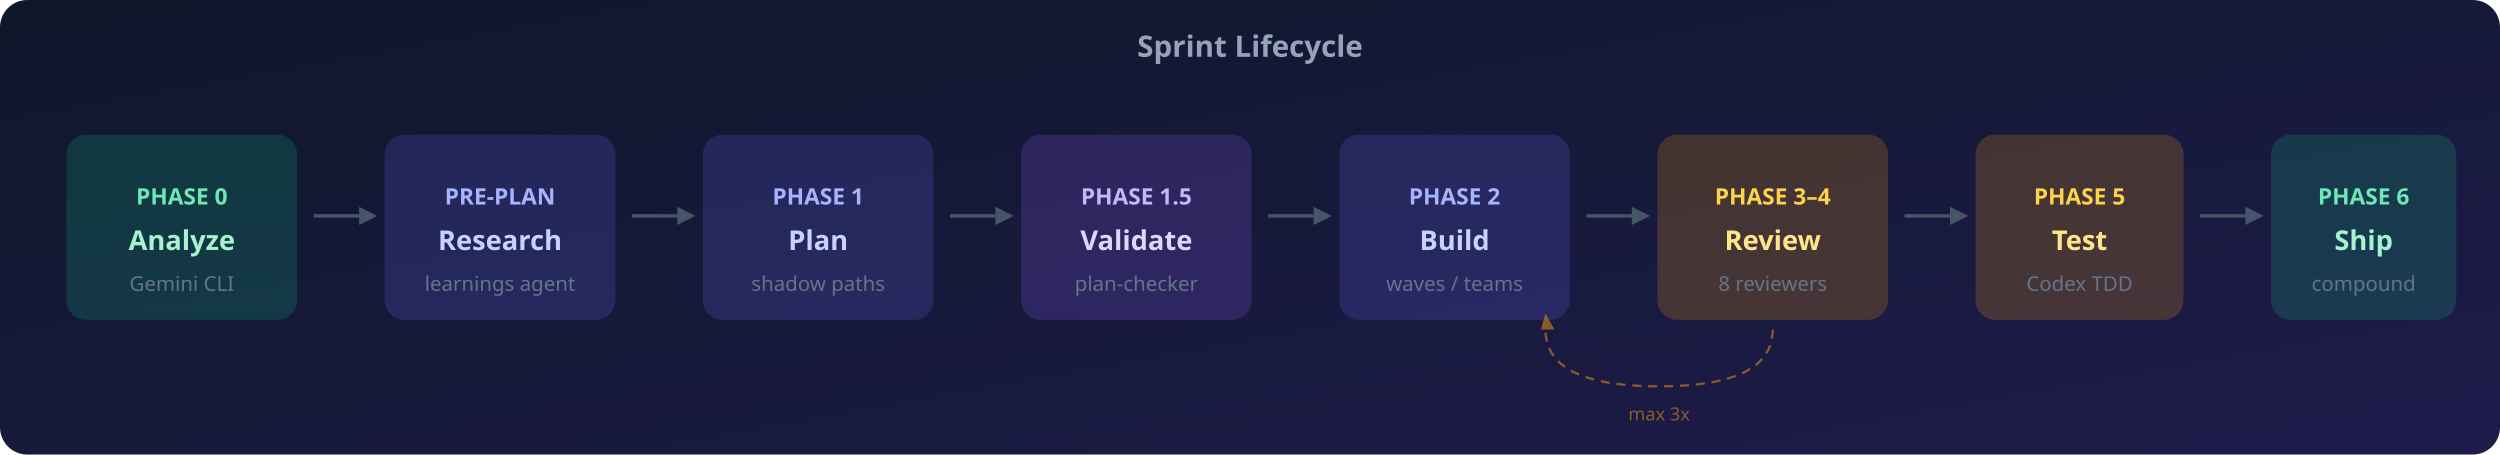
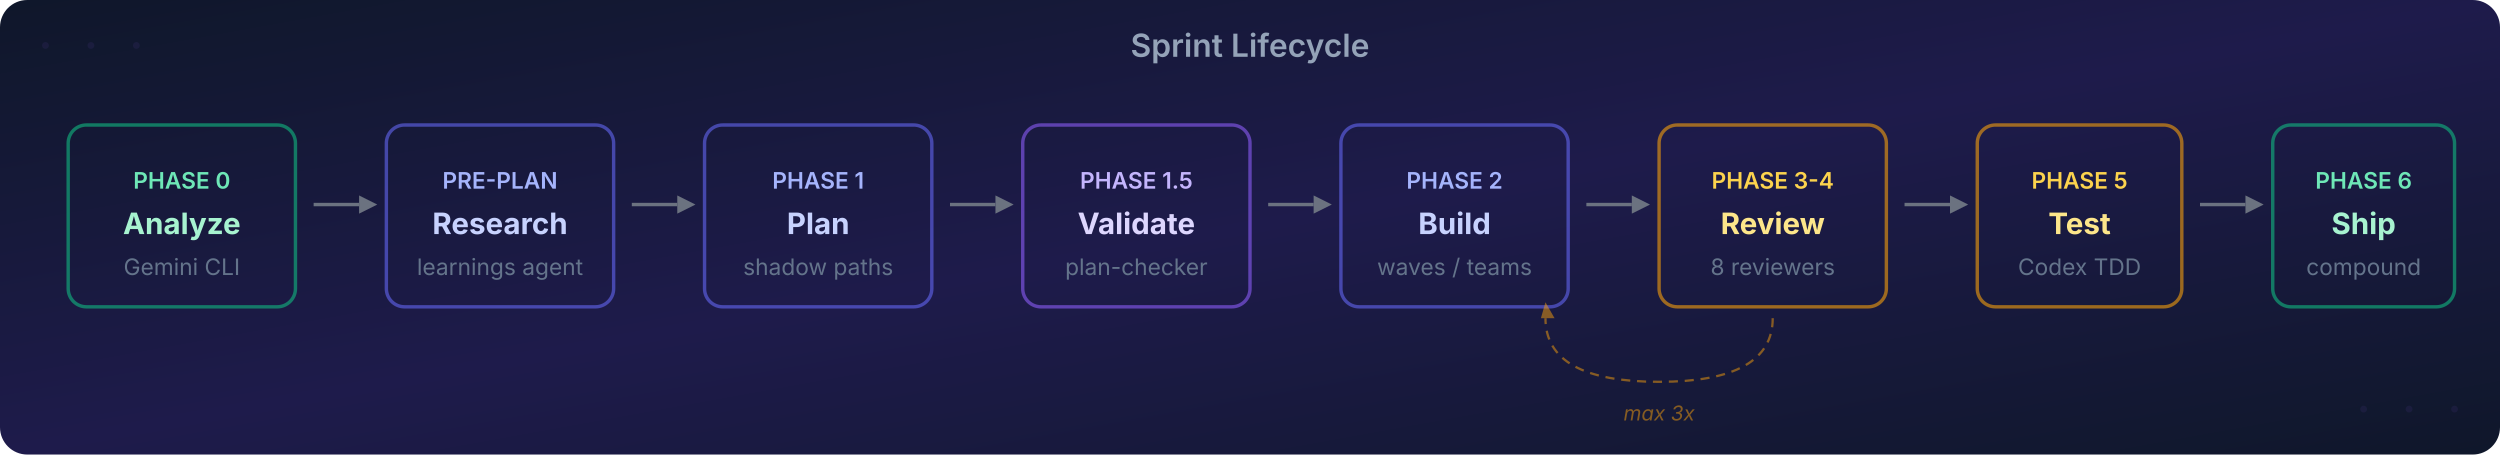
<svg xmlns="http://www.w3.org/2000/svg" viewBox="0 0 1100 200">
  <defs>
    <linearGradient id="bg2" x1="0%" y1="0%" x2="100%" y2="100%">
      <stop offset="0%" style="stop-color:#0f172a" />
-       <stop offset="100%" style="stop-color:#1e1b4b" />
+       <stop offset="50%" style="stop-color:#1e1b4b" />
+       <stop offset="100%" style="stop-color:#0f172a" />
    </linearGradient>
  </defs>
  <rect width="1100" height="200" fill="url(#bg2)" rx="12" />
-   <g transform="translate(30, 60)">
-     <rect width="100" height="80" rx="8" fill="#10b981" opacity="0.2" stroke="#10b981" stroke-width="1.5" />
-     <text x="50" y="30" text-anchor="middle" font-family="system-ui, sans-serif" font-size="10" font-weight="600" fill="#6ee7b7">PHASE 0</text>
-     <text x="50" y="50" text-anchor="middle" font-family="system-ui, sans-serif" font-size="12" font-weight="700" fill="#a7f3d0">Analyze</text>
-     <text x="50" y="68" text-anchor="middle" font-family="system-ui, sans-serif" font-size="9" fill="#64748b">Gemini CLI</text>
+   <g opacity="0.08" fill="#8b5cf6">
+     <circle cx="20" cy="20" r="1.5" />
+     <circle cx="40" cy="20" r="1.5" />
+     <circle cx="60" cy="20" r="1.5" />
+     <circle cx="1040" cy="180" r="1.5" />
+     <circle cx="1060" cy="180" r="1.5" />
+     <circle cx="1080" cy="180" r="1.5" />
  </g>
-   <g transform="translate(138, 95)">
-     <line x1="0" y1="0" x2="20" y2="0" stroke="#475569" stroke-width="1.5" />
-     <polygon points="20,-4 28,0 20,4" fill="#475569" />
+   <text x="550" y="25" text-anchor="middle" font-family="system-ui, -apple-system, 'Segoe UI', sans-serif" font-size="14" font-weight="600" fill="#94a3b8">Sprint Lifecycle</text>
+   <g transform="translate(30, 55)">
+     <rect width="100" height="80" rx="8" fill="none" stroke="#10b981" stroke-width="1.5" opacity="0.6" />
+     <text x="50" y="28" text-anchor="middle" font-family="system-ui, -apple-system, sans-serif" font-size="10" font-weight="600" fill="#6ee7b7">PHASE 0</text>
+     <text x="50" y="48" text-anchor="middle" font-family="system-ui, -apple-system, sans-serif" font-size="13" font-weight="700" fill="#a7f3d0">Analyze</text>
+     <text x="50" y="66" text-anchor="middle" font-family="system-ui, -apple-system, sans-serif" font-size="10" fill="#64748b">Gemini CLI</text>
  </g>
-   <g transform="translate(170, 60)">
-     <rect width="100" height="80" rx="8" fill="#6366f1" opacity="0.2" stroke="#6366f1" stroke-width="1.5" />
-     <text x="50" y="30" text-anchor="middle" font-family="system-ui, sans-serif" font-size="10" font-weight="600" fill="#a5b4fc">PRE-PLAN</text>
-     <text x="50" y="50" text-anchor="middle" font-family="system-ui, sans-serif" font-size="12" font-weight="700" fill="#c7d2fe">Research</text>
-     <text x="50" y="68" text-anchor="middle" font-family="system-ui, sans-serif" font-size="9" fill="#64748b">learnings agent</text>
+   <g transform="translate(138, 90)">
+     <line x1="0" y1="0" x2="20" y2="0" stroke="#6B7280" stroke-width="1.5" />
+     <polygon points="20,-4 28,0 20,4" fill="#6B7280" />
  </g>
-   <g transform="translate(278, 95)">
-     <line x1="0" y1="0" x2="20" y2="0" stroke="#475569" stroke-width="1.5" />
-     <polygon points="20,-4 28,0 20,4" fill="#475569" />
+   <g transform="translate(170, 55)">
+     <rect width="100" height="80" rx="8" fill="none" stroke="#6366f1" stroke-width="1.5" opacity="0.6" />
+     <text x="50" y="28" text-anchor="middle" font-family="system-ui, -apple-system, sans-serif" font-size="10" font-weight="600" fill="#a5b4fc">PRE-PLAN</text>
+     <text x="50" y="48" text-anchor="middle" font-family="system-ui, -apple-system, sans-serif" font-size="13" font-weight="700" fill="#c7d2fe">Research</text>
+     <text x="50" y="66" text-anchor="middle" font-family="system-ui, -apple-system, sans-serif" font-size="10" fill="#64748b">learnings agent</text>
  </g>
-   <g transform="translate(310, 60)">
-     <rect width="100" height="80" rx="8" fill="#6366f1" opacity="0.2" stroke="#6366f1" stroke-width="1.5" />
-     <text x="50" y="30" text-anchor="middle" font-family="system-ui, sans-serif" font-size="10" font-weight="600" fill="#a5b4fc">PHASE 1</text>
-     <text x="50" y="50" text-anchor="middle" font-family="system-ui, sans-serif" font-size="12" font-weight="700" fill="#c7d2fe">Plan</text>
-     <text x="50" y="68" text-anchor="middle" font-family="system-ui, sans-serif" font-size="9" fill="#64748b">shadow paths</text>
+   <g transform="translate(278, 90)">
+     <line x1="0" y1="0" x2="20" y2="0" stroke="#6B7280" stroke-width="1.5" />
+     <polygon points="20,-4 28,0 20,4" fill="#6B7280" />
  </g>
-   <g transform="translate(418, 95)">
-     <line x1="0" y1="0" x2="20" y2="0" stroke="#475569" stroke-width="1.5" />
-     <polygon points="20,-4 28,0 20,4" fill="#475569" />
+   <g transform="translate(310, 55)">
+     <rect width="100" height="80" rx="8" fill="none" stroke="#6366f1" stroke-width="1.5" opacity="0.6" />
+     <text x="50" y="28" text-anchor="middle" font-family="system-ui, -apple-system, sans-serif" font-size="10" font-weight="600" fill="#a5b4fc">PHASE 1</text>
+     <text x="50" y="48" text-anchor="middle" font-family="system-ui, -apple-system, sans-serif" font-size="13" font-weight="700" fill="#c7d2fe">Plan</text>
+     <text x="50" y="66" text-anchor="middle" font-family="system-ui, -apple-system, sans-serif" font-size="10" fill="#64748b">shadow paths</text>
  </g>
-   <g transform="translate(450, 60)">
-     <rect width="100" height="80" rx="8" fill="#8b5cf6" opacity="0.2" stroke="#8b5cf6" stroke-width="1.5" />
-     <text x="50" y="30" text-anchor="middle" font-family="system-ui, sans-serif" font-size="10" font-weight="600" fill="#c4b5fd">PHASE 1.5</text>
-     <text x="50" y="50" text-anchor="middle" font-family="system-ui, sans-serif" font-size="12" font-weight="700" fill="#ddd6fe">Validate</text>
-     <text x="50" y="68" text-anchor="middle" font-family="system-ui, sans-serif" font-size="9" fill="#64748b">plan-checker</text>
+   <g transform="translate(418, 90)">
+     <line x1="0" y1="0" x2="20" y2="0" stroke="#6B7280" stroke-width="1.5" />
+     <polygon points="20,-4 28,0 20,4" fill="#6B7280" />
  </g>
-   <g transform="translate(558, 95)">
-     <line x1="0" y1="0" x2="20" y2="0" stroke="#475569" stroke-width="1.5" />
-     <polygon points="20,-4 28,0 20,4" fill="#475569" />
+   <g transform="translate(450, 55)">
+     <rect width="100" height="80" rx="8" fill="none" stroke="#8b5cf6" stroke-width="1.5" opacity="0.6" />
+     <text x="50" y="28" text-anchor="middle" font-family="system-ui, -apple-system, sans-serif" font-size="10" font-weight="600" fill="#c4b5fd">PHASE 1.5</text>
+     <text x="50" y="48" text-anchor="middle" font-family="system-ui, -apple-system, sans-serif" font-size="13" font-weight="700" fill="#ddd6fe">Validate</text>
+     <text x="50" y="66" text-anchor="middle" font-family="system-ui, -apple-system, sans-serif" font-size="10" fill="#64748b">plan-checker</text>
  </g>
-   <g transform="translate(590, 60)">
-     <rect width="100" height="80" rx="8" fill="#6366f1" opacity="0.2" stroke="#6366f1" stroke-width="1.5" />
-     <text x="50" y="30" text-anchor="middle" font-family="system-ui, sans-serif" font-size="10" font-weight="600" fill="#a5b4fc">PHASE 2</text>
-     <text x="50" y="50" text-anchor="middle" font-family="system-ui, sans-serif" font-size="12" font-weight="700" fill="#c7d2fe">Build</text>
-     <text x="50" y="68" text-anchor="middle" font-family="system-ui, sans-serif" font-size="9" fill="#64748b">waves / teams</text>
+   <g transform="translate(558, 90)">
+     <line x1="0" y1="0" x2="20" y2="0" stroke="#6B7280" stroke-width="1.5" />
+     <polygon points="20,-4 28,0 20,4" fill="#6B7280" />
  </g>
-   <g transform="translate(698, 95)">
-     <line x1="0" y1="0" x2="20" y2="0" stroke="#475569" stroke-width="1.5" />
-     <polygon points="20,-4 28,0 20,4" fill="#475569" />
+   <g transform="translate(590, 55)">
+     <rect width="100" height="80" rx="8" fill="none" stroke="#6366f1" stroke-width="1.5" opacity="0.6" />
+     <text x="50" y="28" text-anchor="middle" font-family="system-ui, -apple-system, sans-serif" font-size="10" font-weight="600" fill="#a5b4fc">PHASE 2</text>
+     <text x="50" y="48" text-anchor="middle" font-family="system-ui, -apple-system, sans-serif" font-size="13" font-weight="700" fill="#c7d2fe">Build</text>
+     <text x="50" y="66" text-anchor="middle" font-family="system-ui, -apple-system, sans-serif" font-size="10" fill="#64748b">waves / teams</text>
  </g>
-   <g transform="translate(730, 60)">
-     <rect width="100" height="80" rx="8" fill="#f59e0b" opacity="0.2" stroke="#f59e0b" stroke-width="1.5" />
-     <text x="50" y="30" text-anchor="middle" font-family="system-ui, sans-serif" font-size="10" font-weight="600" fill="#fcd34d">PHASE 3–4</text>
-     <text x="50" y="50" text-anchor="middle" font-family="system-ui, sans-serif" font-size="12" font-weight="700" fill="#fde68a">Review</text>
-     <text x="50" y="68" text-anchor="middle" font-family="system-ui, sans-serif" font-size="9" fill="#64748b">8 reviewers</text>
+   <g transform="translate(698, 90)">
+     <line x1="0" y1="0" x2="20" y2="0" stroke="#6B7280" stroke-width="1.5" />
+     <polygon points="20,-4 28,0 20,4" fill="#6B7280" />
+   </g>
+   <g transform="translate(730, 55)">
+     <rect width="100" height="80" rx="8" fill="none" stroke="#f59e0b" stroke-width="1.5" opacity="0.6" />
+     <text x="50" y="28" text-anchor="middle" font-family="system-ui, -apple-system, sans-serif" font-size="10" font-weight="600" fill="#fcd34d">PHASE 3-4</text>
+     <text x="50" y="48" text-anchor="middle" font-family="system-ui, -apple-system, sans-serif" font-size="13" font-weight="700" fill="#fde68a">Review</text>
+     <text x="50" y="66" text-anchor="middle" font-family="system-ui, -apple-system, sans-serif" font-size="10" fill="#64748b">8 reviewers</text>
  </g>
  <g opacity="0.5">
-     <path d="M 780,145 Q 780,170 730,170 Q 680,170 680,145" fill="none" stroke="#f59e0b" stroke-width="1" stroke-dasharray="4,3" />
-     <polygon points="678,145 680,138 684,145" fill="#f59e0b" />
-     <text x="730" y="185" text-anchor="middle" font-family="system-ui, sans-serif" font-size="8" fill="#f59e0b">max 3x</text>
+     <path d="M 780,140 Q 780,168 730,168 Q 680,168 680,140" fill="none" stroke="#f59e0b" stroke-width="1" stroke-dasharray="4,3" />
+     <polygon points="678,140 680,133 684,140" fill="#f59e0b" />
+     <text x="730" y="185" text-anchor="middle" font-family="system-ui, -apple-system, sans-serif" font-size="9" fill="#f59e0b" font-style="italic">max 3x</text>
  </g>
-   <g transform="translate(838, 95)">
-     <line x1="0" y1="0" x2="20" y2="0" stroke="#475569" stroke-width="1.5" />
-     <polygon points="20,-4 28,0 20,4" fill="#475569" />
+   <g transform="translate(838, 90)">
+     <line x1="0" y1="0" x2="20" y2="0" stroke="#6B7280" stroke-width="1.5" />
+     <polygon points="20,-4 28,0 20,4" fill="#6B7280" />
  </g>
-   <g transform="translate(870, 60)">
-     <rect width="90" height="80" rx="8" fill="#f59e0b" opacity="0.2" stroke="#f59e0b" stroke-width="1.5" />
-     <text x="45" y="30" text-anchor="middle" font-family="system-ui, sans-serif" font-size="10" font-weight="600" fill="#fcd34d">PHASE 5</text>
-     <text x="45" y="50" text-anchor="middle" font-family="system-ui, sans-serif" font-size="12" font-weight="700" fill="#fde68a">Test</text>
-     <text x="45" y="68" text-anchor="middle" font-family="system-ui, sans-serif" font-size="9" fill="#64748b">Codex TDD</text>
+   <g transform="translate(870, 55)">
+     <rect width="90" height="80" rx="8" fill="none" stroke="#f59e0b" stroke-width="1.5" opacity="0.6" />
+     <text x="45" y="28" text-anchor="middle" font-family="system-ui, -apple-system, sans-serif" font-size="10" font-weight="600" fill="#fcd34d">PHASE 5</text>
+     <text x="45" y="48" text-anchor="middle" font-family="system-ui, -apple-system, sans-serif" font-size="13" font-weight="700" fill="#fde68a">Test</text>
+     <text x="45" y="66" text-anchor="middle" font-family="system-ui, -apple-system, sans-serif" font-size="10" fill="#64748b">Codex TDD</text>
  </g>
-   <g transform="translate(968, 95)">
-     <line x1="0" y1="0" x2="20" y2="0" stroke="#475569" stroke-width="1.5" />
-     <polygon points="20,-4 28,0 20,4" fill="#475569" />
+   <g transform="translate(968, 90)">
+     <line x1="0" y1="0" x2="20" y2="0" stroke="#6B7280" stroke-width="1.5" />
+     <polygon points="20,-4 28,0 20,4" fill="#6B7280" />
  </g>
-   <g transform="translate(1000, 60)">
-     <rect width="80" height="80" rx="8" fill="#10b981" opacity="0.2" stroke="#10b981" stroke-width="1.5" />
-     <text x="40" y="30" text-anchor="middle" font-family="system-ui, sans-serif" font-size="10" font-weight="600" fill="#6ee7b7">PHASE 6</text>
-     <text x="40" y="50" text-anchor="middle" font-family="system-ui, sans-serif" font-size="12" font-weight="700" fill="#a7f3d0">Ship</text>
-     <text x="40" y="68" text-anchor="middle" font-family="system-ui, sans-serif" font-size="9" fill="#64748b">compound</text>
+   <g transform="translate(1000, 55)">
+     <rect width="80" height="80" rx="8" fill="none" stroke="#10b981" stroke-width="1.5" opacity="0.6" />
+     <text x="40" y="28" text-anchor="middle" font-family="system-ui, -apple-system, sans-serif" font-size="10" font-weight="600" fill="#6ee7b7">PHASE 6</text>
+     <text x="40" y="48" text-anchor="middle" font-family="system-ui, -apple-system, sans-serif" font-size="13" font-weight="700" fill="#a7f3d0">Ship</text>
+     <text x="40" y="66" text-anchor="middle" font-family="system-ui, -apple-system, sans-serif" font-size="10" fill="#64748b">compound</text>
  </g>
-   <text x="550" y="25" text-anchor="middle" font-family="system-ui, sans-serif" font-size="13" font-weight="600" fill="#94a3b8">Sprint Lifecycle</text>
</svg>
